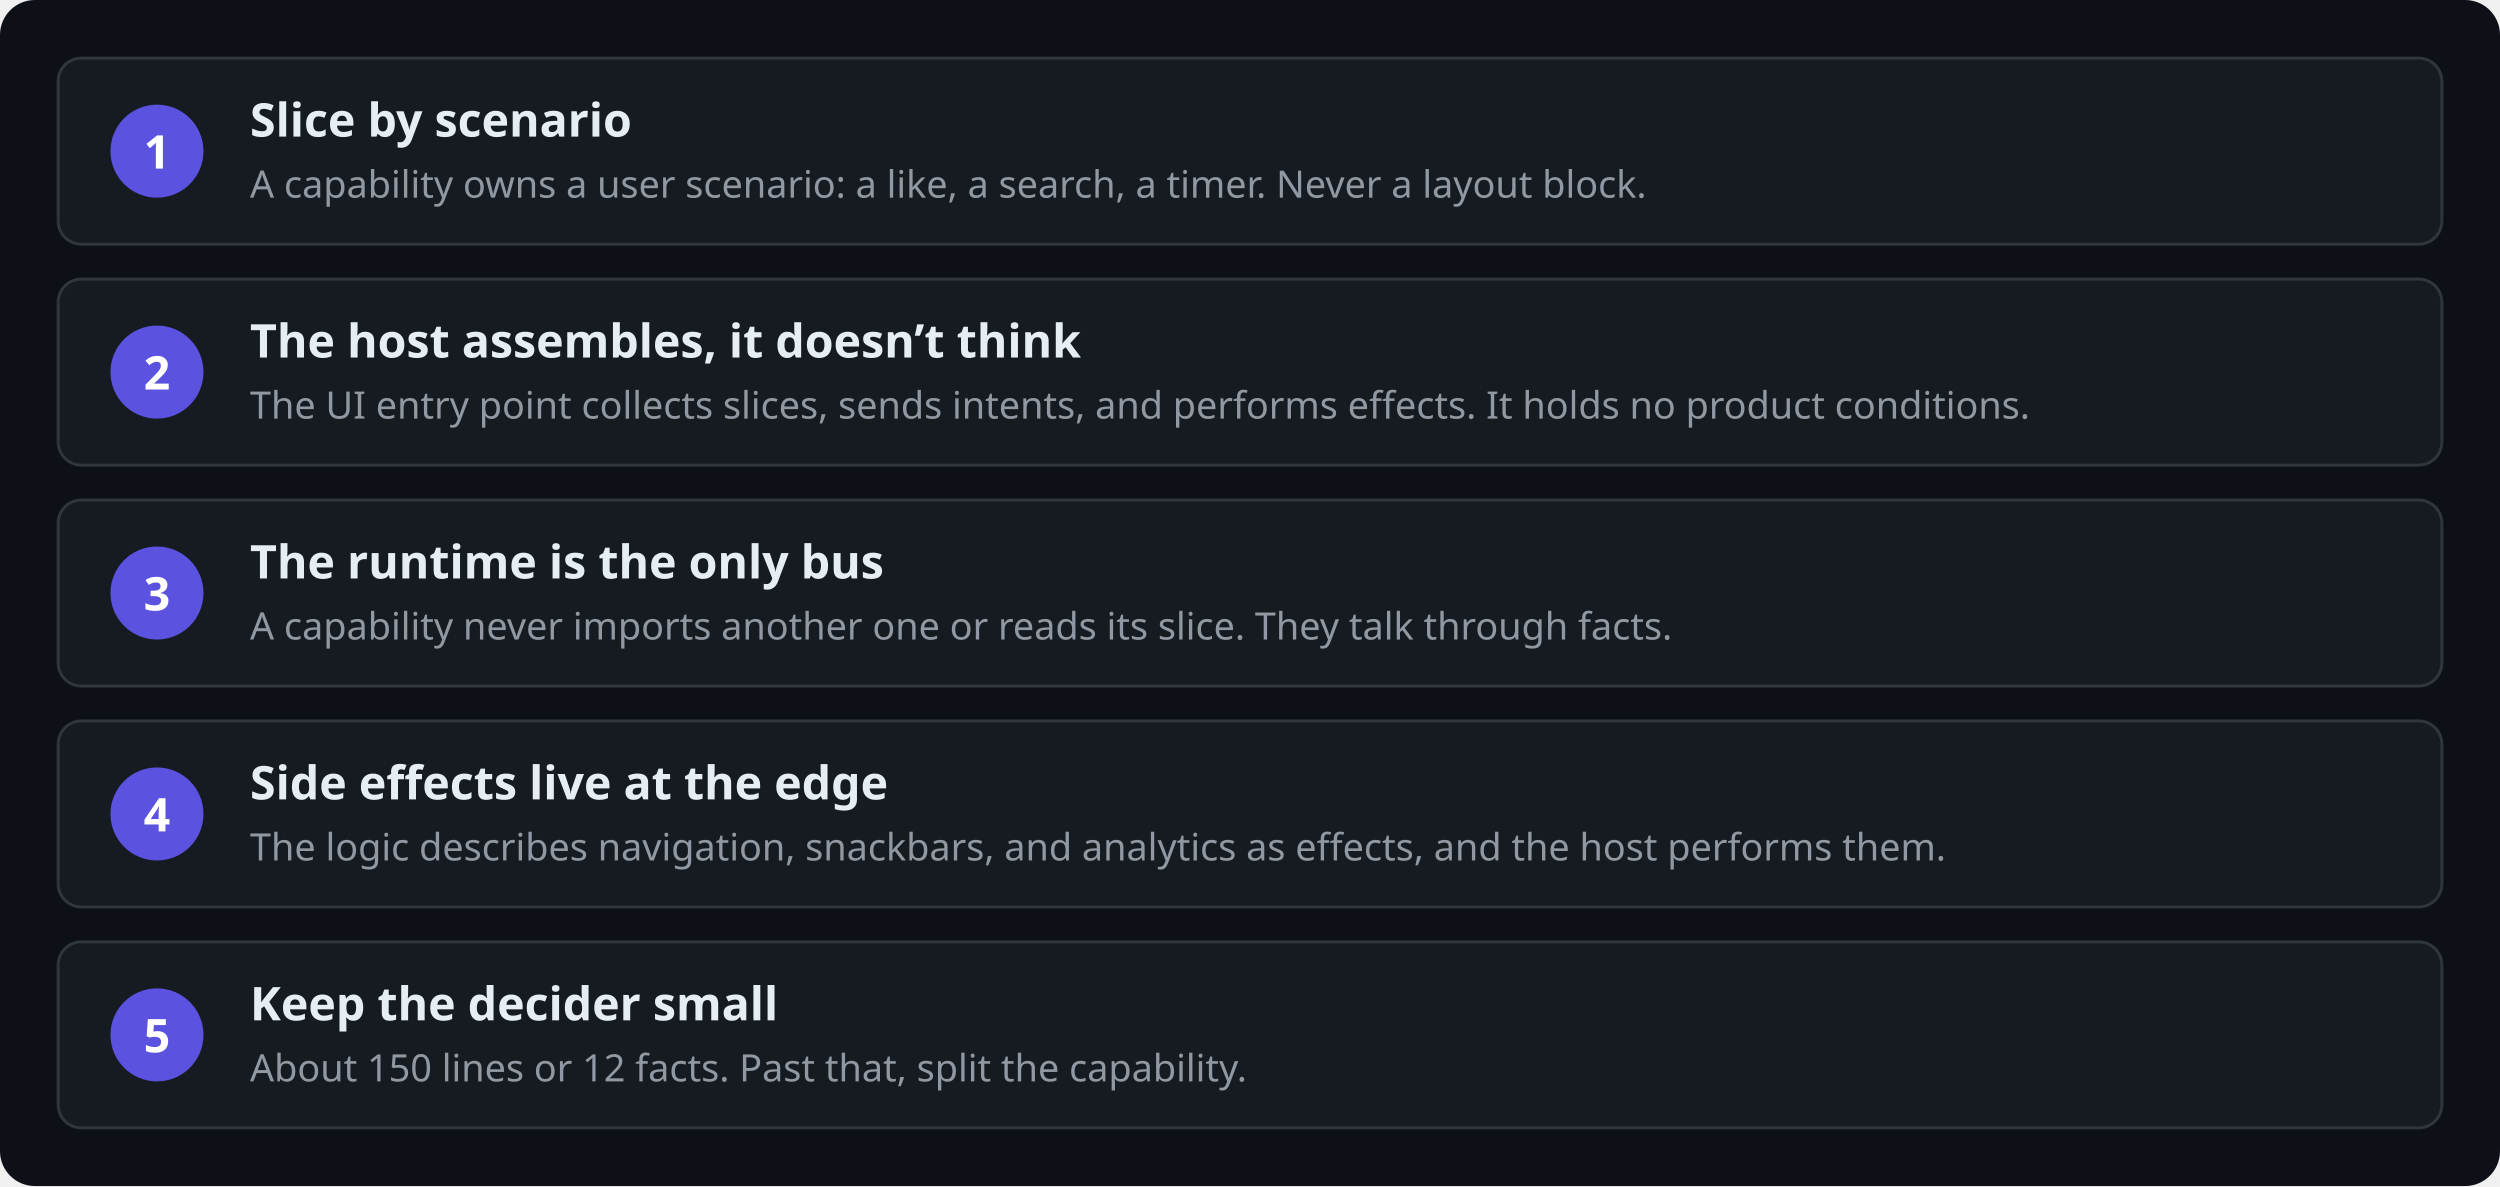
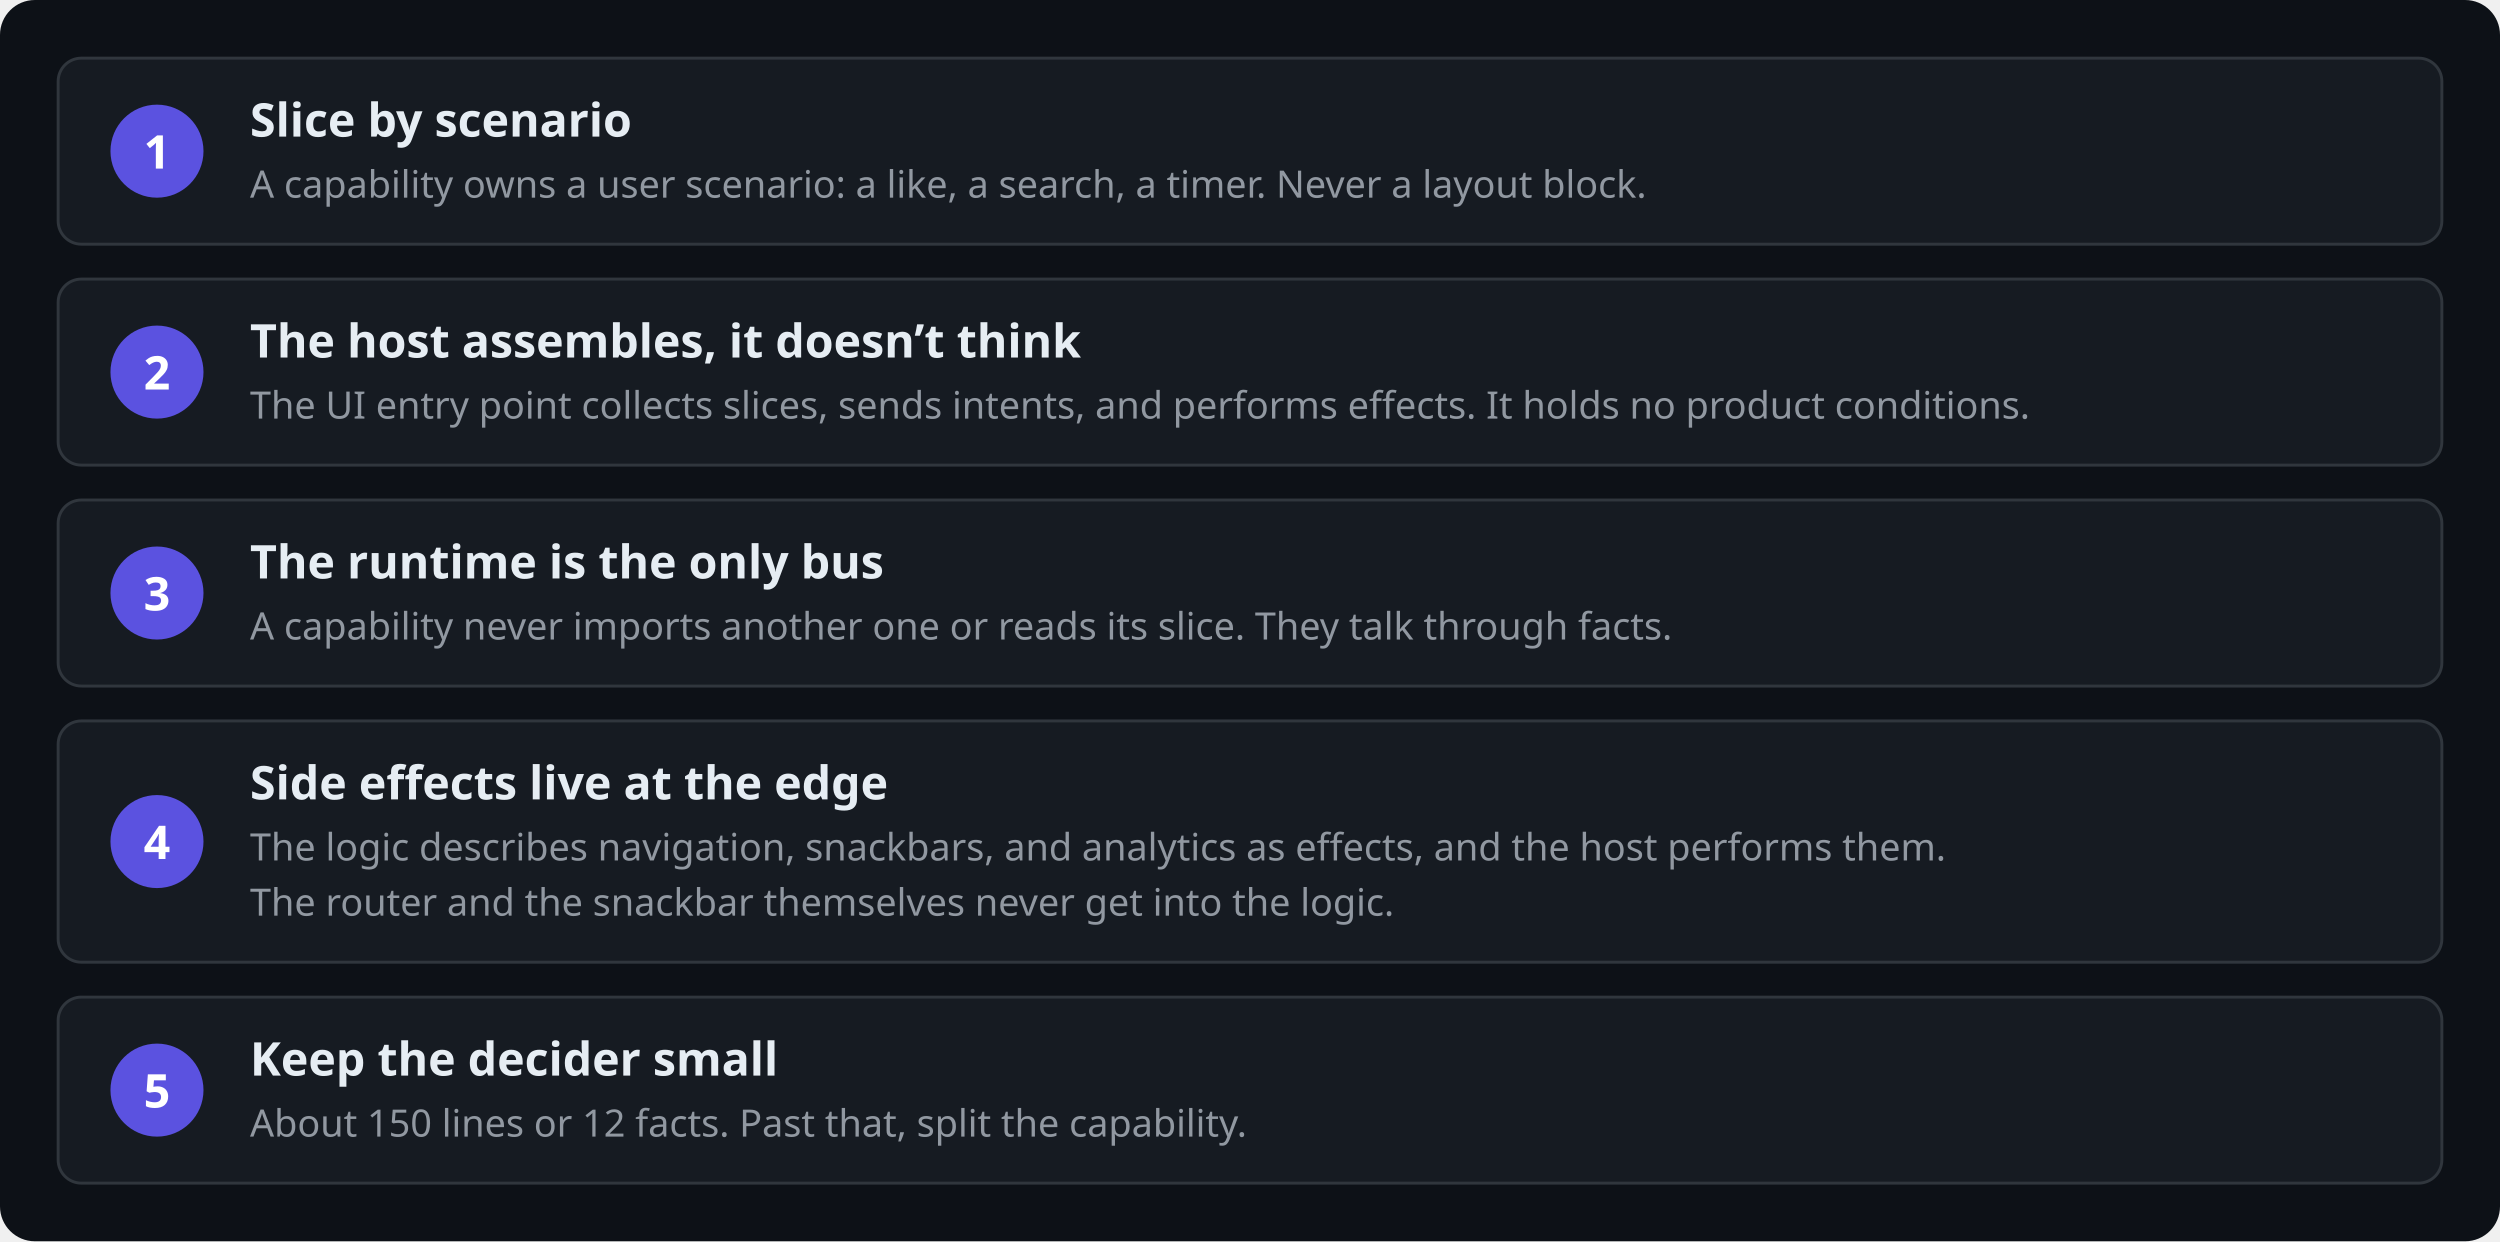
- <svg xmlns="http://www.w3.org/2000/svg" width="860" height="408" viewBox="0 0 860 408" font-family="-apple-system, BlinkMacSystemFont, 'Segoe UI', 'Noto Sans', Helvetica, Arial, sans-serif" role="img">
-   <rect width="860" height="408" rx="12" fill="#0d1117" />
+ <svg xmlns="http://www.w3.org/2000/svg" width="860" height="427" viewBox="0 0 860 427" font-family="-apple-system, BlinkMacSystemFont, 'Segoe UI', 'Noto Sans', Helvetica, Arial, sans-serif" role="img">
+   <rect width="860" height="427" rx="12" fill="#0d1117" />
  <rect x="20" y="20" width="820" height="64" rx="8" fill="#161b22" stroke="#30363d" stroke-width="1" />
  <circle cx="54" cy="52.0" r="16" fill="#5b52e0" />
  <text x="54" y="58" font-size="16" fill="#ffffff" font-weight="700" text-anchor="middle">1</text>
  <text x="86" y="47" font-size="16" fill="#e6edf3" font-weight="700">Slice by scenario</text>
  <text x="86" y="68" font-size="13" fill="#9198a1">A capability owns a user scenario: a like, a search, a timer. Never a layout block.</text>
  <rect x="20" y="96" width="820" height="64" rx="8" fill="#161b22" stroke="#30363d" stroke-width="1" />
  <circle cx="54" cy="128.0" r="16" fill="#5b52e0" />
  <text x="54" y="134" font-size="16" fill="#ffffff" font-weight="700" text-anchor="middle">2</text>
  <text x="86" y="123" font-size="16" fill="#e6edf3" font-weight="700">The host assembles, it doesn’t think</text>
  <text x="86" y="144" font-size="13" fill="#9198a1">The UI entry point collects slices, sends intents, and performs effects. It holds no product conditions.</text>
  <rect x="20" y="172" width="820" height="64" rx="8" fill="#161b22" stroke="#30363d" stroke-width="1" />
  <circle cx="54" cy="204.0" r="16" fill="#5b52e0" />
  <text x="54" y="210" font-size="16" fill="#ffffff" font-weight="700" text-anchor="middle">3</text>
  <text x="86" y="199" font-size="16" fill="#e6edf3" font-weight="700">The runtime is the only bus</text>
  <text x="86" y="220" font-size="13" fill="#9198a1">A capability never imports another one or reads its slice. They talk through facts.</text>
-   <rect x="20" y="248" width="820" height="64" rx="8" fill="#161b22" stroke="#30363d" stroke-width="1" />
-   <circle cx="54" cy="280.0" r="16" fill="#5b52e0" />
-   <text x="54" y="286" font-size="16" fill="#ffffff" font-weight="700" text-anchor="middle">4</text>
+   <rect x="20" y="248" width="820" height="83" rx="8" fill="#161b22" stroke="#30363d" stroke-width="1" />
+   <circle cx="54" cy="289.5" r="16" fill="#5b52e0" />
+   <text x="54" y="295.5" font-size="16" fill="#ffffff" font-weight="700" text-anchor="middle">4</text>
  <text x="86" y="275" font-size="16" fill="#e6edf3" font-weight="700">Side effects live at the edge</text>
  <text x="86" y="296" font-size="13" fill="#9198a1">The logic describes navigation, snackbars, and analytics as effects, and the host performs them.</text>
-   <rect x="20" y="324" width="820" height="64" rx="8" fill="#161b22" stroke="#30363d" stroke-width="1" />
-   <circle cx="54" cy="356.0" r="16" fill="#5b52e0" />
-   <text x="54" y="362" font-size="16" fill="#ffffff" font-weight="700" text-anchor="middle">5</text>
-   <text x="86" y="351" font-size="16" fill="#e6edf3" font-weight="700">Keep the decider small</text>
-   <text x="86" y="372" font-size="13" fill="#9198a1">About 150 lines or 12 facts. Past that, split the capability.</text>
+   <text x="86" y="315" font-size="13" fill="#9198a1">The router and the snackbar themselves never get into the logic.</text>
+   <rect x="20" y="343" width="820" height="64" rx="8" fill="#161b22" stroke="#30363d" stroke-width="1" />
+   <circle cx="54" cy="375.0" r="16" fill="#5b52e0" />
+   <text x="54" y="381" font-size="16" fill="#ffffff" font-weight="700" text-anchor="middle">5</text>
+   <text x="86" y="370" font-size="16" fill="#e6edf3" font-weight="700">Keep the decider small</text>
+   <text x="86" y="391" font-size="13" fill="#9198a1">About 150 lines or 12 facts. Past that, split the capability.</text>
</svg>
